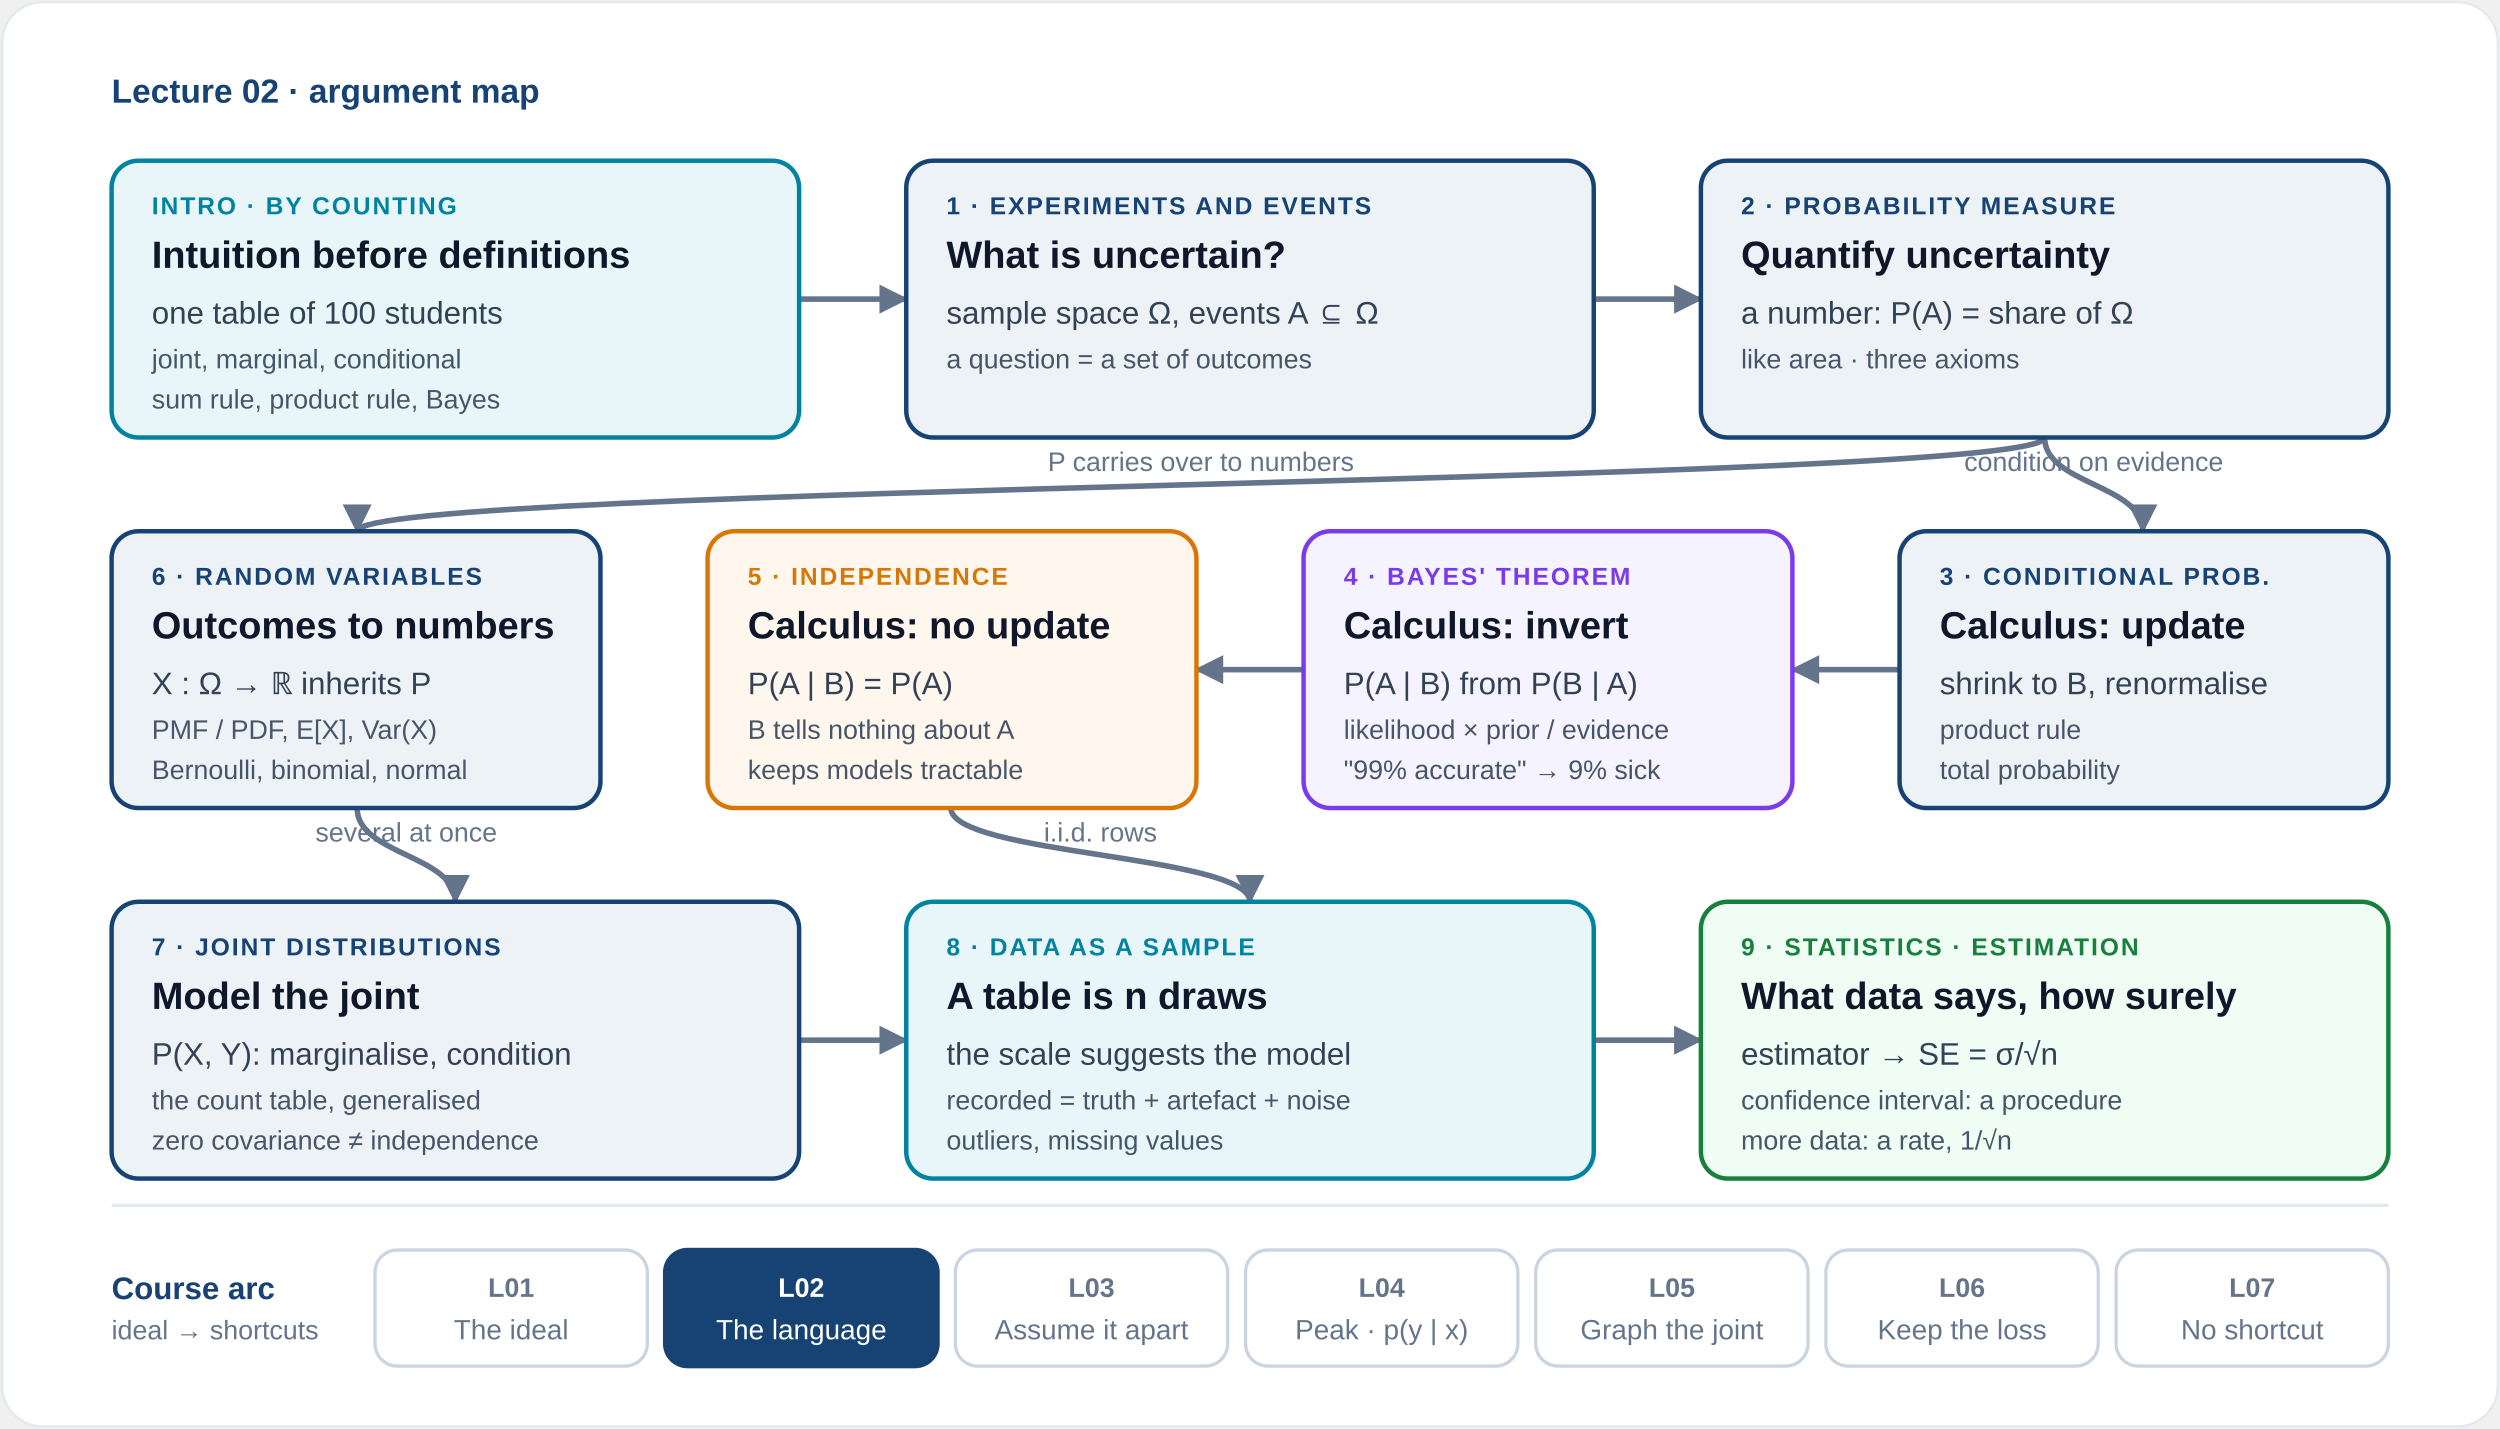
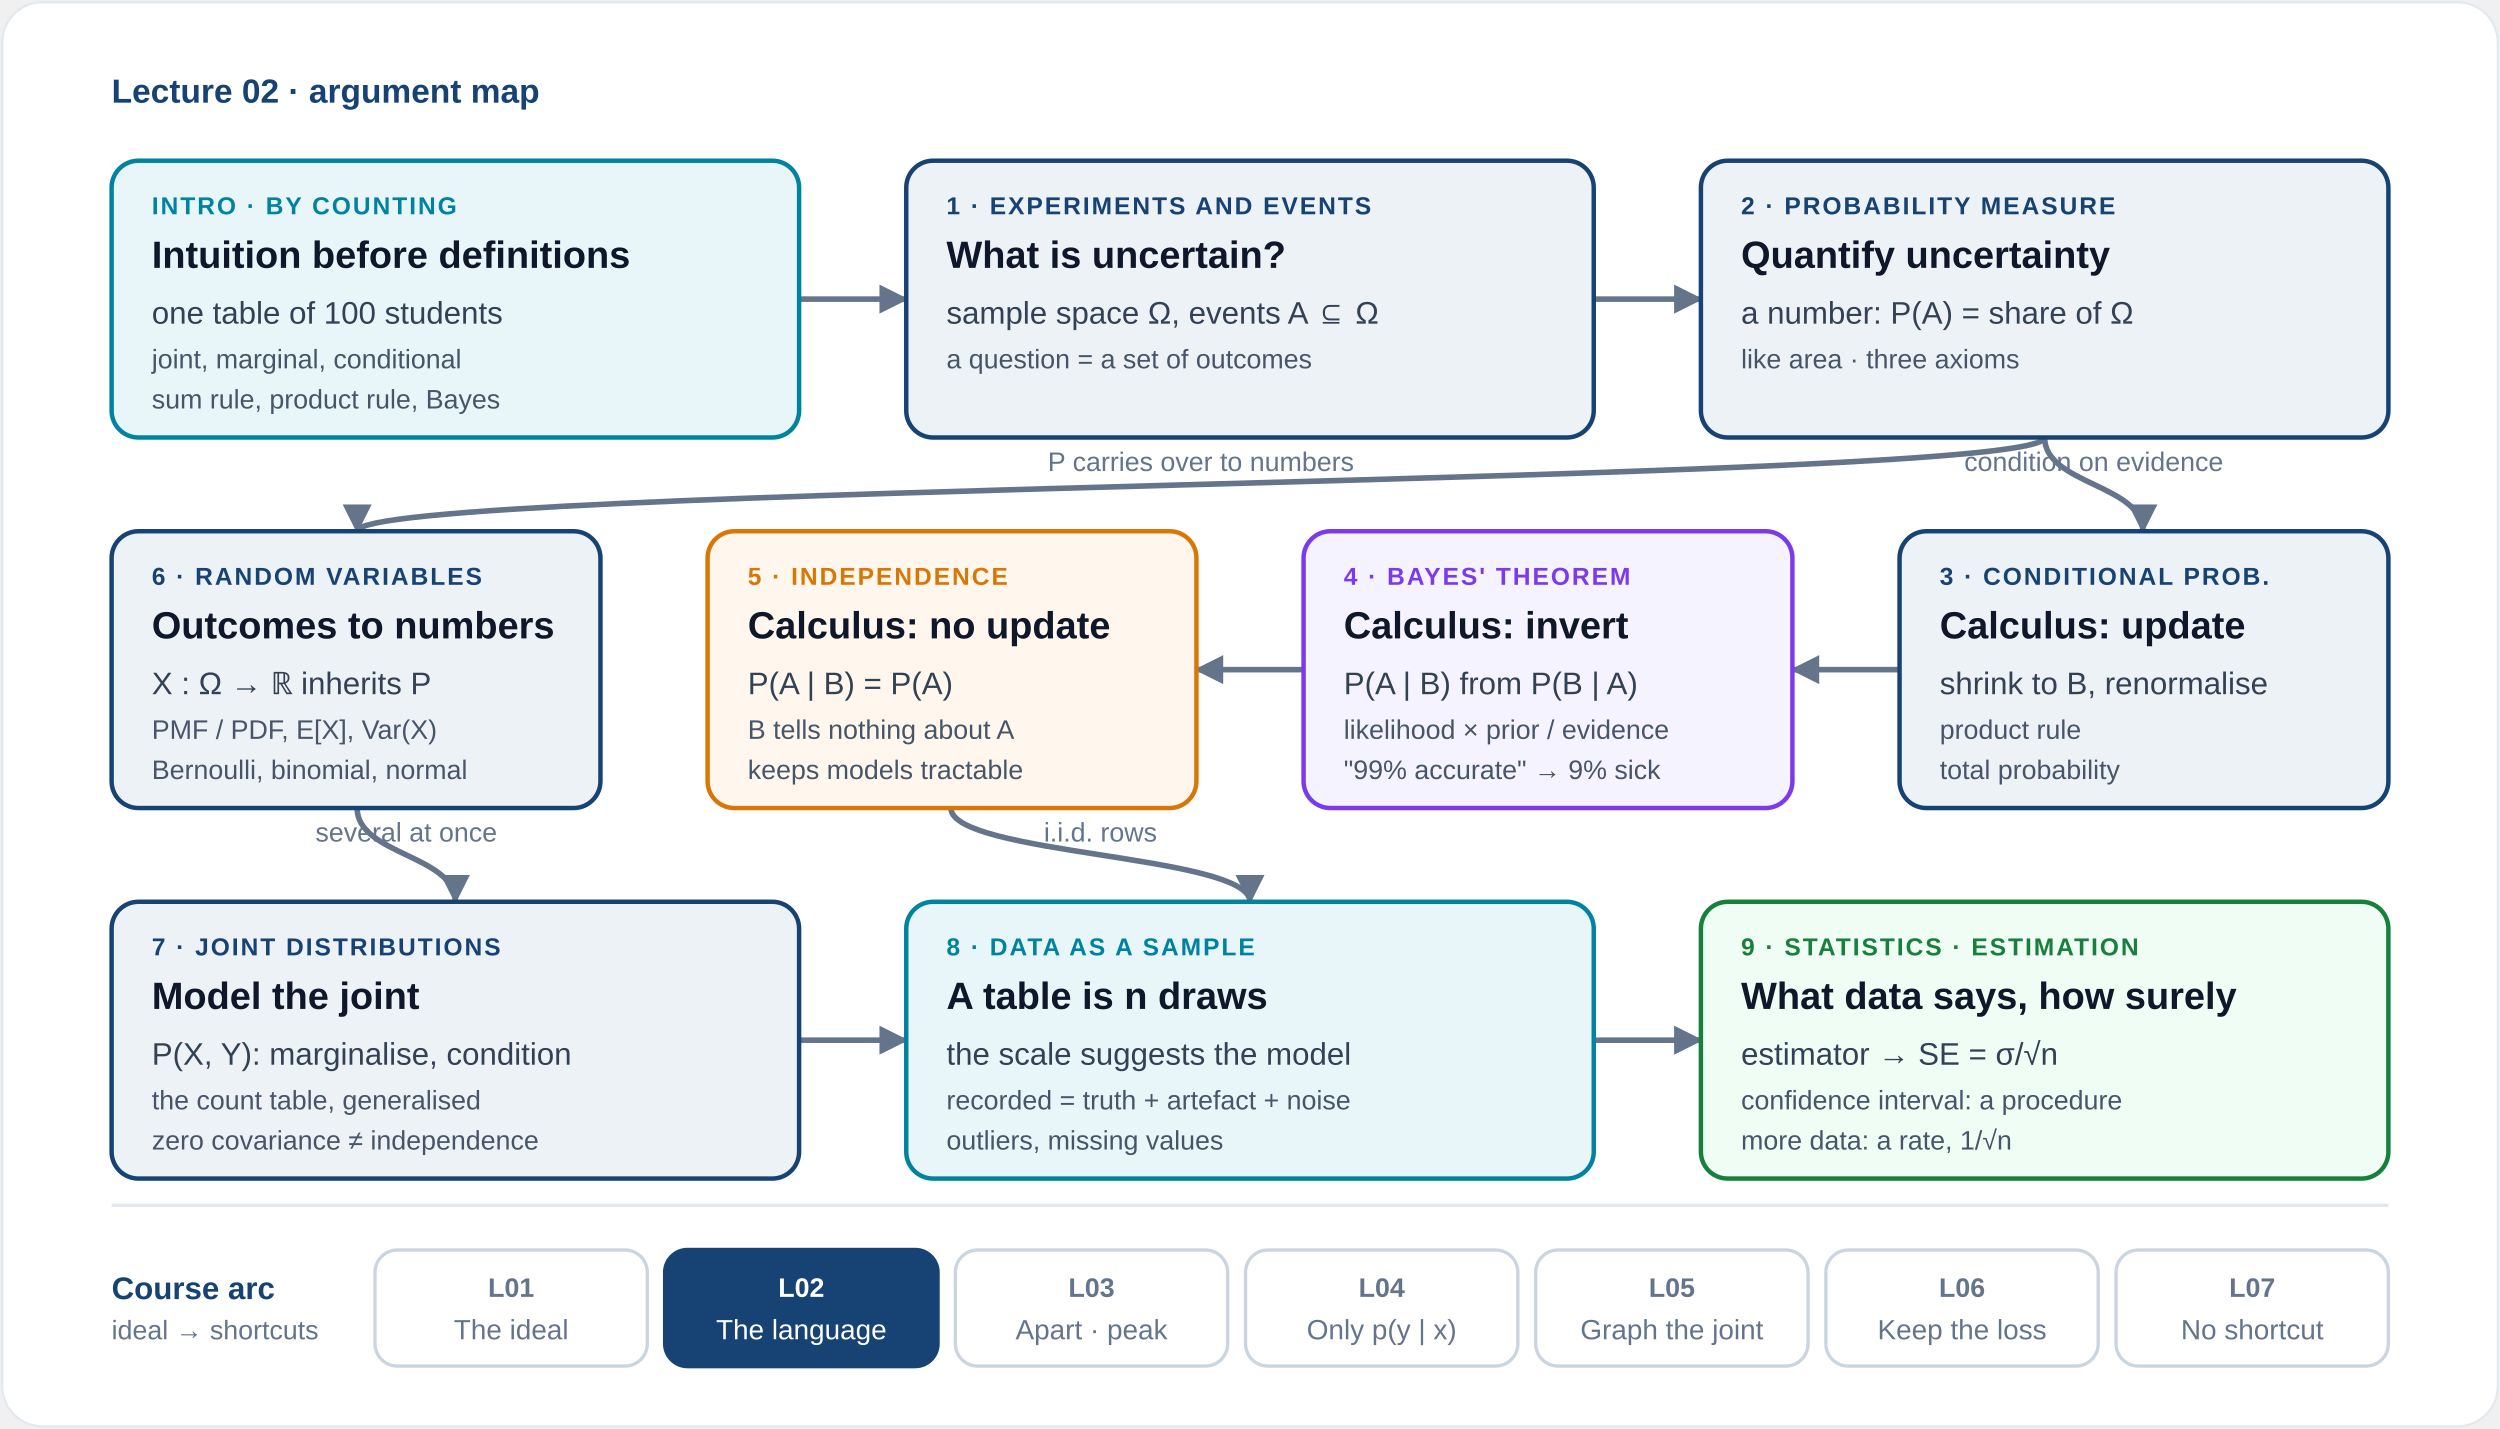
<svg xmlns="http://www.w3.org/2000/svg" viewBox="0 0 1120 640" role="img" aria-labelledby="title desc">
  <defs>
    <marker id="arrow" markerUnits="userSpaceOnUse" markerWidth="13" markerHeight="13" refX="12" refY="6.5" orient="auto">
      <path d="M0,0 L13,6.5 L0,13 Z" fill="#64748b" />
    </marker>
    <style>
      .head { font: 700 17px Arial, "Helvetica Neue", sans-serif; fill: #0f172a; }
      .text { font: 14px Arial, "Helvetica Neue", sans-serif; fill: #334155; }
      .small { font: 12px Arial, "Helvetica Neue", sans-serif; fill: #475569; }
      .tag { font: 700 11px Arial, "Helvetica Neue", sans-serif; letter-spacing: 0.08em; }
      .arclabel { font: 700 14px Arial, "Helvetica Neue", sans-serif; fill: #164374; }
      .arcsub { font: 12px Arial, "Helvetica Neue", sans-serif; fill: #64748b; }
      .arcnum { font: 700 12px Arial, "Helvetica Neue", sans-serif; }
      .arcname { font: 12.5px Arial, "Helvetica Neue", sans-serif; }
      .arrow { stroke: #64748b; stroke-width: 2.5; fill: none; marker-end: url(#arrow); }
    </style>
  </defs>
  <rect x="1" y="1" width="1118" height="638" rx="18" fill="#ffffff" stroke="#e2e8f0" />
  <text x="50" y="46" class="arclabel" style="font-size:15px">Lecture 02 · argument map</text>
  <path d="M358 134 H406" class="arrow" />
  <path d="M714 134 H762" class="arrow" />
  <path d="M916 196 C916 217 960 217 960 238" class="arrow" />
  <text x="938" y="211" text-anchor="middle" class="arcsub">condition on evidence</text>
  <path d="M851 300 H803" class="arrow" />
  <path d="M584 300 H536" class="arrow" />
  <path d="M916 196 C916 217 160 217 160 238" class="arrow" />
  <text x="538" y="211" text-anchor="middle" class="arcsub">P carries over to numbers</text>
  <path d="M160 362 C160 383 204 383 204 404" class="arrow" />
  <text x="182" y="377" text-anchor="middle" class="arcsub">several at once</text>
  <path d="M426 362 C426 383 560 383 560 404" class="arrow" />
  <text x="493" y="377" text-anchor="middle" class="arcsub">i.i.d. rows</text>
  <path d="M358 466 H406" class="arrow" />
  <path d="M714 466 H762" class="arrow" />
  <g transform="translate(50 72)">
    <rect width="308" height="124" rx="12" fill="#e8f6f9" stroke="#0083A1" stroke-width="2" />
    <text x="18" y="24" class="tag" fill="#0083A1">INTRO · BY COUNTING</text>
    <text x="18" y="48" class="head">Intuition before definitions</text>
    <text x="18" y="73" class="text">one table of 100 students</text>
    <text x="18" y="93" class="small">joint, marginal, conditional</text>
    <text x="18" y="111" class="small">sum rule, product rule, Bayes</text>
  </g>
  <g transform="translate(406 72)">
    <rect width="308" height="124" rx="12" fill="#edf2f7" stroke="#164374" stroke-width="2" />
    <text x="18" y="24" class="tag" fill="#164374">1 · EXPERIMENTS AND EVENTS</text>
    <text x="18" y="48" class="head">What is uncertain?</text>
    <text x="18" y="73" class="text">sample space Ω, events A ⊆ Ω</text>
    <text x="18" y="93" class="small">a question = a set of outcomes</text>
  </g>
  <g transform="translate(762 72)">
    <rect width="308" height="124" rx="12" fill="#edf2f7" stroke="#164374" stroke-width="2" />
    <text x="18" y="24" class="tag" fill="#164374">2 · PROBABILITY MEASURE</text>
    <text x="18" y="48" class="head">Quantify uncertainty</text>
    <text x="18" y="73" class="text">a number: P(A) = share of Ω</text>
    <text x="18" y="93" class="small">like area · three axioms</text>
  </g>
  <g transform="translate(50 238)">
    <rect width="219" height="124" rx="12" fill="#edf2f7" stroke="#164374" stroke-width="2" />
    <text x="18" y="24" class="tag" fill="#164374">6 · RANDOM VARIABLES</text>
    <text x="18" y="48" class="head">Outcomes to numbers</text>
    <text x="18" y="73" class="text">X : Ω → ℝ inherits P</text>
    <text x="18" y="93" class="small">PMF / PDF, E[X], Var(X)</text>
    <text x="18" y="111" class="small">Bernoulli, binomial, normal</text>
  </g>
  <g transform="translate(317 238)">
    <rect width="219" height="124" rx="12" fill="#fff7ed" stroke="#d97706" stroke-width="2" />
    <text x="18" y="24" class="tag" fill="#d97706">5 · INDEPENDENCE</text>
    <text x="18" y="48" class="head">Calculus: no update</text>
    <text x="18" y="73" class="text">P(A | B) = P(A)</text>
    <text x="18" y="93" class="small">B tells nothing about A</text>
    <text x="18" y="111" class="small">keeps models tractable</text>
  </g>
  <g transform="translate(584 238)">
    <rect width="219" height="124" rx="12" fill="#f5f3ff" stroke="#7c3aed" stroke-width="2" />
    <text x="18" y="24" class="tag" fill="#7c3aed">4 · BAYES' THEOREM</text>
    <text x="18" y="48" class="head">Calculus: invert</text>
    <text x="18" y="73" class="text">P(A | B) from P(B | A)</text>
    <text x="18" y="93" class="small">likelihood × prior / evidence</text>
    <text x="18" y="111" class="small">"99% accurate" → 9% sick</text>
  </g>
  <g transform="translate(851 238)">
    <rect width="219" height="124" rx="12" fill="#edf2f7" stroke="#164374" stroke-width="2" />
    <text x="18" y="24" class="tag" fill="#164374">3 · CONDITIONAL PROB.</text>
    <text x="18" y="48" class="head">Calculus: update</text>
    <text x="18" y="73" class="text">shrink to B, renormalise</text>
    <text x="18" y="93" class="small">product rule</text>
    <text x="18" y="111" class="small">total probability</text>
  </g>
  <g transform="translate(50 404)">
    <rect width="308" height="124" rx="12" fill="#edf2f7" stroke="#164374" stroke-width="2" />
    <text x="18" y="24" class="tag" fill="#164374">7 · JOINT DISTRIBUTIONS</text>
    <text x="18" y="48" class="head">Model the joint</text>
    <text x="18" y="73" class="text">P(X, Y): marginalise, condition</text>
    <text x="18" y="93" class="small">the count table, generalised</text>
    <text x="18" y="111" class="small">zero covariance ≠ independence</text>
  </g>
  <g transform="translate(406 404)">
    <rect width="308" height="124" rx="12" fill="#e8f6f9" stroke="#0083A1" stroke-width="2" />
    <text x="18" y="24" class="tag" fill="#0083A1">8 · DATA AS A SAMPLE</text>
    <text x="18" y="48" class="head">A table is n draws</text>
    <text x="18" y="73" class="text">the scale suggests the model</text>
    <text x="18" y="93" class="small">recorded = truth + artefact + noise</text>
    <text x="18" y="111" class="small">outliers, missing values</text>
  </g>
  <g transform="translate(762 404)">
    <rect width="308" height="124" rx="12" fill="#f0fdf4" stroke="#16803c" stroke-width="2" />
    <text x="18" y="24" class="tag" fill="#16803c">9 · STATISTICS · ESTIMATION</text>
    <text x="18" y="48" class="head">What data says, how surely</text>
    <text x="18" y="73" class="text">estimator → SE = σ/√n</text>
    <text x="18" y="93" class="small">confidence interval: a procedure</text>
    <text x="18" y="111" class="small">more data: a rate, 1/√n</text>
  </g>
  <line x1="50" y1="540" x2="1070" y2="540" stroke="#e2e8f0" stroke-width="1.5" />
  <text x="50" y="582" class="arclabel">Course arc</text>
  <text x="50" y="600" class="arcsub">ideal → shortcuts</text>
  <rect x="168" y="560" width="122" height="52" rx="10" fill="#ffffff" stroke="#cbd5e1" stroke-width="1.5" />
  <text x="229" y="581" text-anchor="middle" class="arcnum" fill="#64748b">L01</text>
  <text x="229" y="600" text-anchor="middle" class="arcname" fill="#64748b">The ideal</text>
  <rect x="298" y="560" width="122" height="52" rx="10" fill="#164374" stroke="#164374" stroke-width="2" />
  <text x="359" y="581" text-anchor="middle" class="arcnum" fill="#ffffff">L02</text>
  <text x="359" y="600" text-anchor="middle" class="arcname" fill="#ffffff">The language</text>
  <rect x="428" y="560" width="122" height="52" rx="10" fill="#ffffff" stroke="#cbd5e1" stroke-width="1.5" />
  <text x="489" y="581" text-anchor="middle" class="arcnum" fill="#64748b">L03</text>
-   <text x="489" y="600" text-anchor="middle" class="arcname" fill="#64748b">Assume it apart</text>
+   <text x="489" y="600" text-anchor="middle" class="arcname" fill="#64748b">Apart · peak</text>
  <rect x="558" y="560" width="122" height="52" rx="10" fill="#ffffff" stroke="#cbd5e1" stroke-width="1.5" />
  <text x="619" y="581" text-anchor="middle" class="arcnum" fill="#64748b">L04</text>
-   <text x="619" y="600" text-anchor="middle" class="arcname" fill="#64748b">Peak · p(y | x)</text>
+   <text x="619" y="600" text-anchor="middle" class="arcname" fill="#64748b">Only p(y | x)</text>
  <rect x="688" y="560" width="122" height="52" rx="10" fill="#ffffff" stroke="#cbd5e1" stroke-width="1.5" />
  <text x="749" y="581" text-anchor="middle" class="arcnum" fill="#64748b">L05</text>
  <text x="749" y="600" text-anchor="middle" class="arcname" fill="#64748b">Graph the joint</text>
  <rect x="818" y="560" width="122" height="52" rx="10" fill="#ffffff" stroke="#cbd5e1" stroke-width="1.5" />
  <text x="879" y="581" text-anchor="middle" class="arcnum" fill="#64748b">L06</text>
  <text x="879" y="600" text-anchor="middle" class="arcname" fill="#64748b">Keep the loss</text>
  <rect x="948" y="560" width="122" height="52" rx="10" fill="#ffffff" stroke="#cbd5e1" stroke-width="1.5" />
  <text x="1009" y="581" text-anchor="middle" class="arcnum" fill="#64748b">L07</text>
  <text x="1009" y="600" text-anchor="middle" class="arcname" fill="#64748b">No shortcut</text>
</svg>
